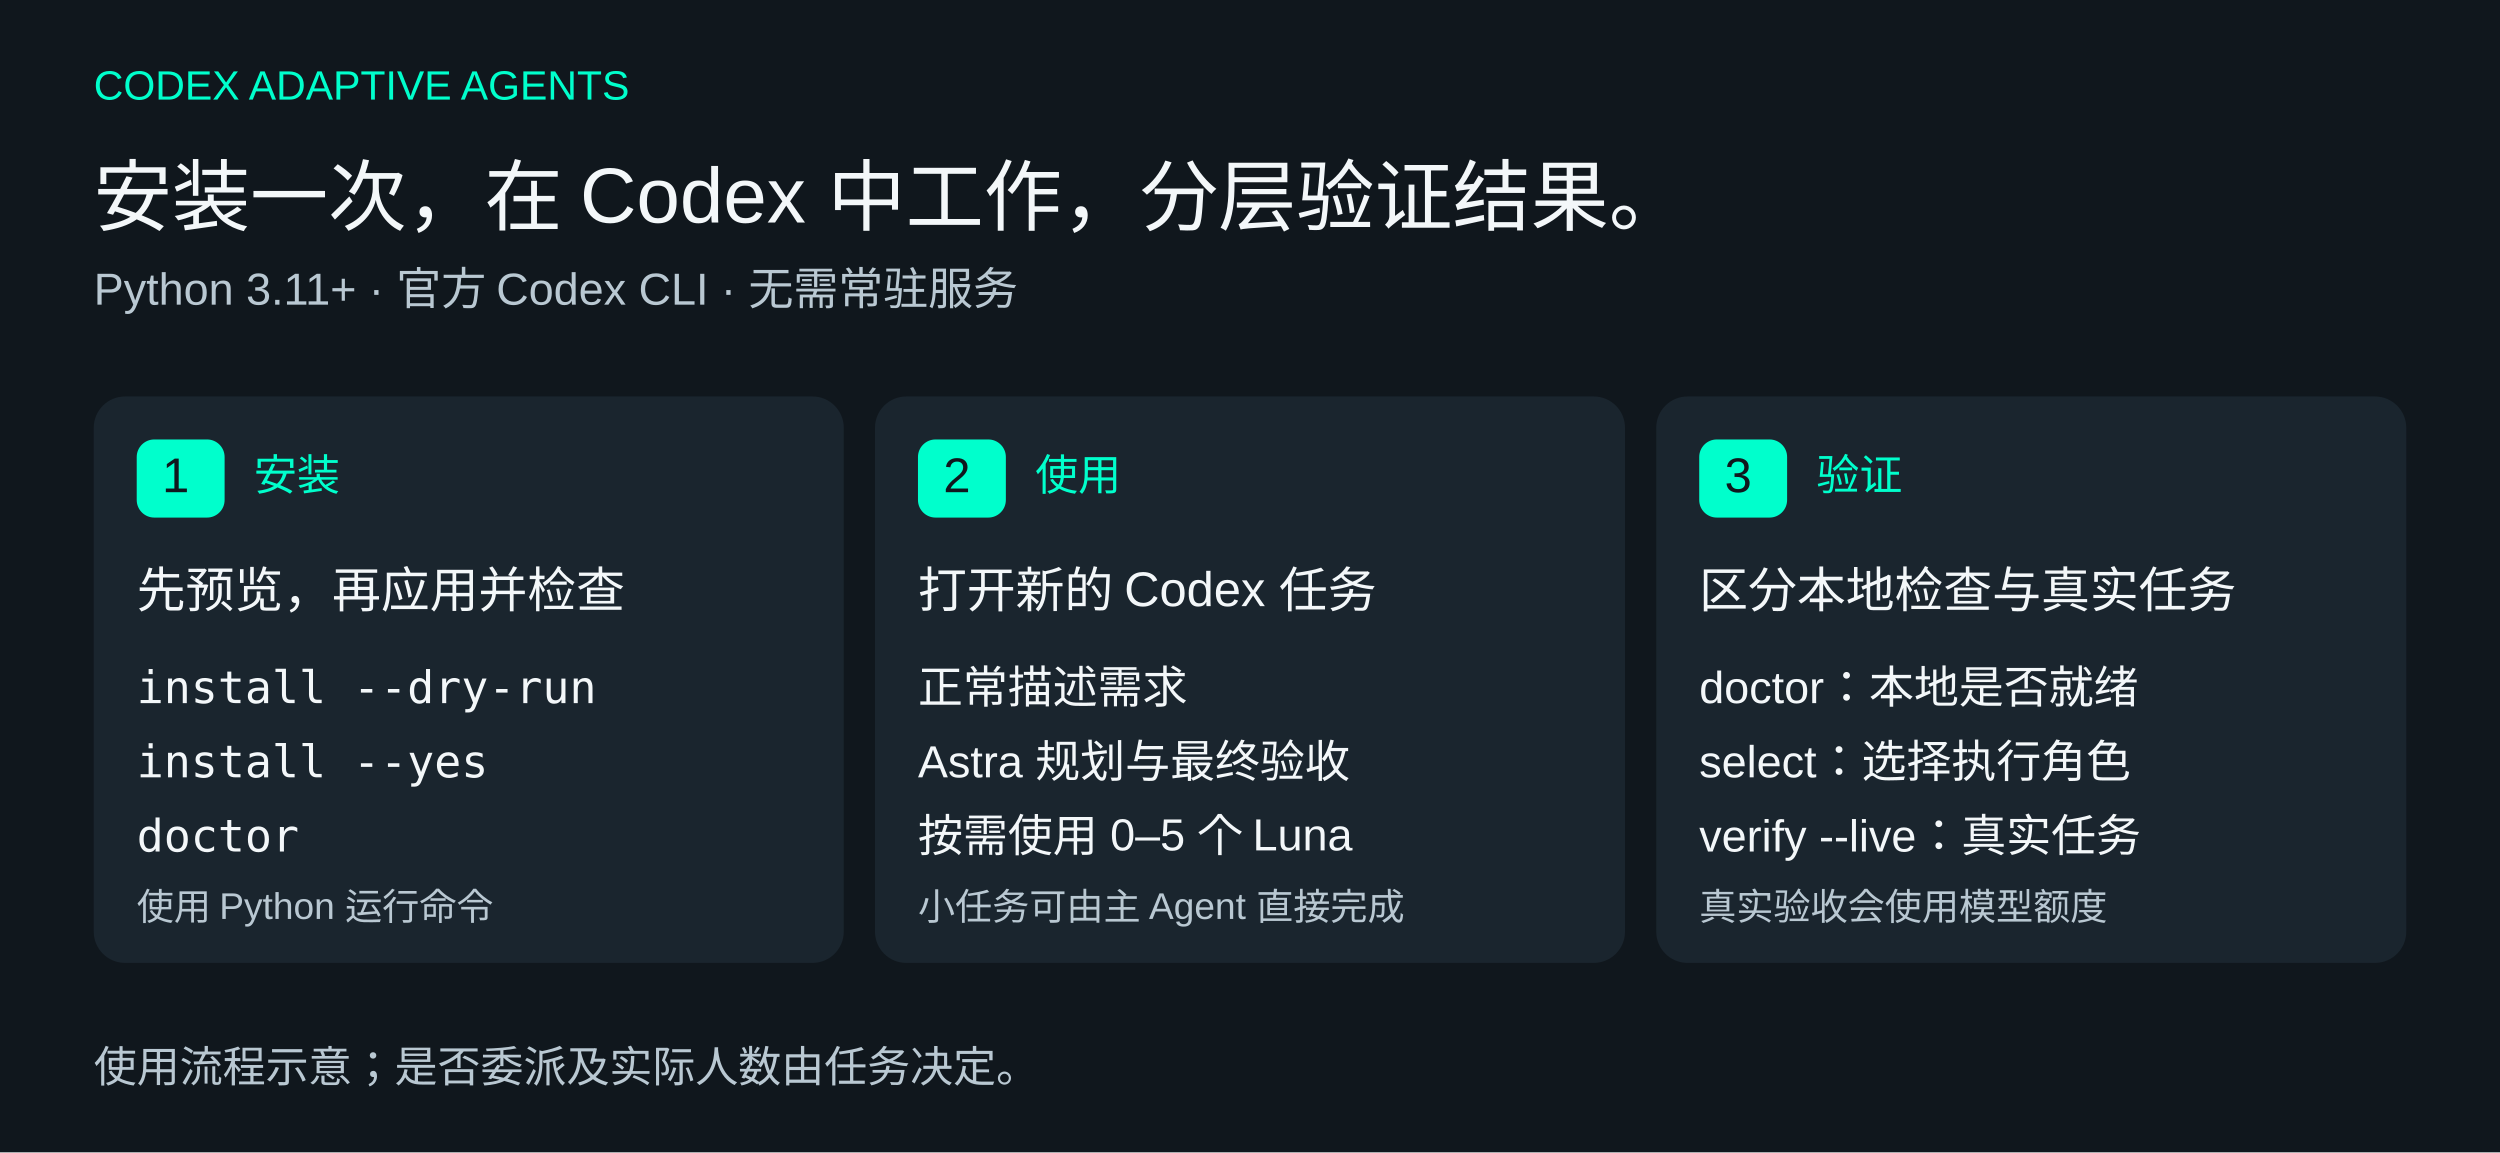
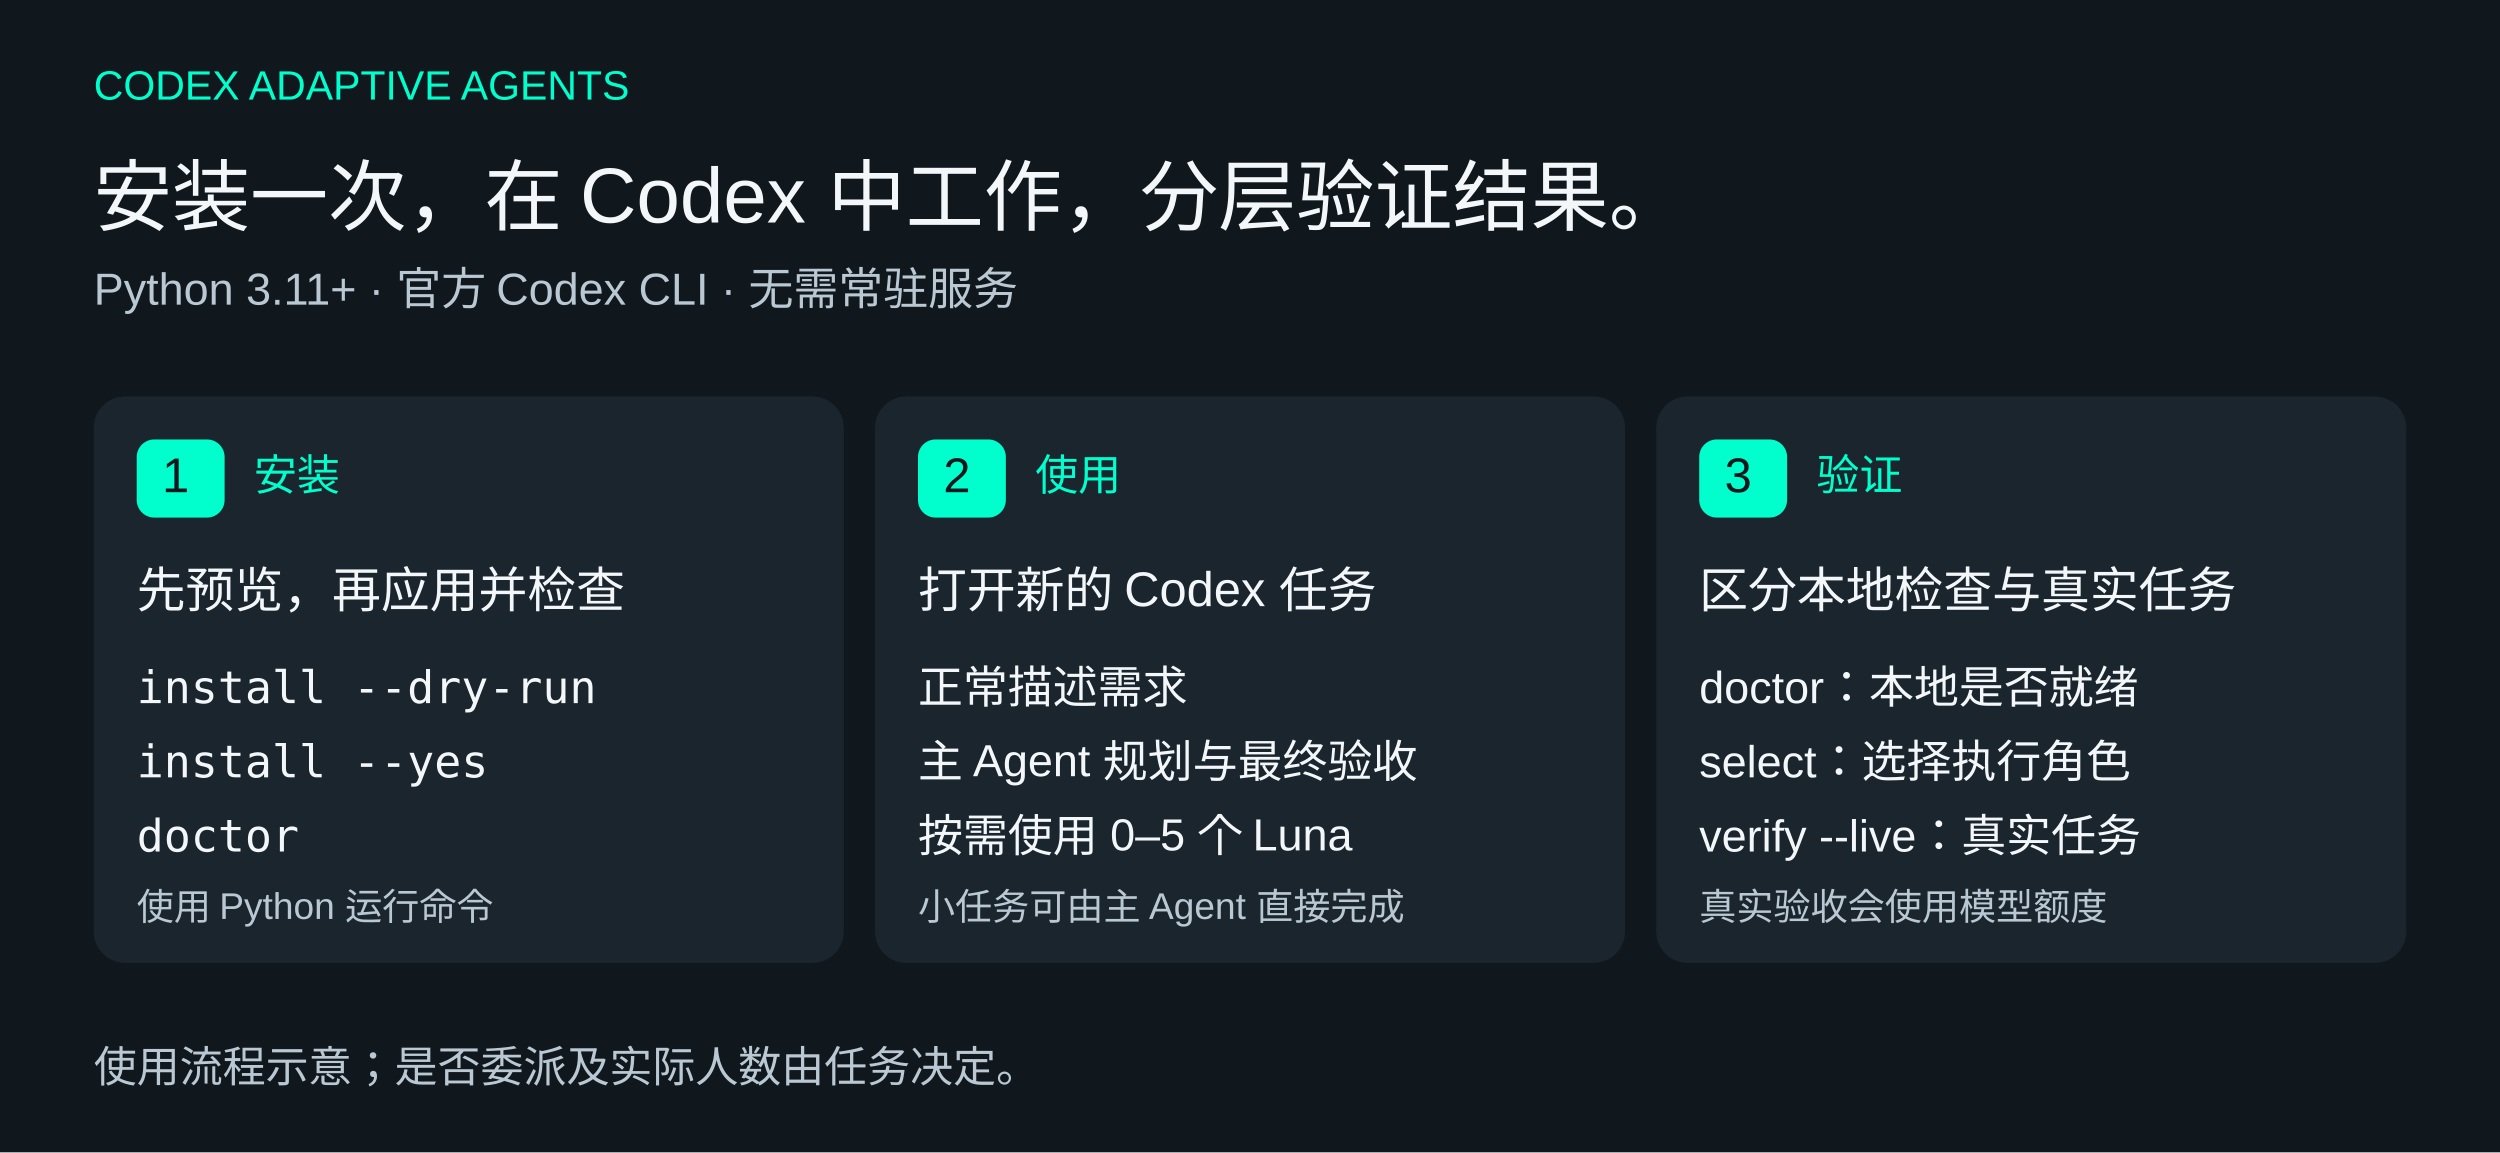
<svg xmlns="http://www.w3.org/2000/svg" width="1280" height="590" viewBox="0 0 1280 590" role="img">
  <rect width="1280" height="590" fill="#10171D" />
  <text x="48" y="51" fill="#00FFCC" font-size="21" font-family="Arial, Hiragino Sans GB, Microsoft YaHei, sans-serif">CODEX ADAPTIVE AGENTS</text>
  <text x="48" y="115" fill="#F3F7F9" font-size="40" font-family="Arial, Hiragino Sans GB, Microsoft YaHei, sans-serif">安装一次，在 Codex 中工作，分层验证结果。</text>
  <text x="48" y="156" fill="#B9C8D2" font-size="23" font-family="Arial, Hiragino Sans GB, Microsoft YaHei, sans-serif">Python 3.11+  ·  官方 Codex CLI  ·  无需常驻服务</text>
  <rect x="48" y="203" width="384" height="290" rx="16" fill="#1A252E" />
  <rect x="70" y="225" width="45" height="40" rx="9" fill="#00FFCC" />
  <text x="83" y="252" fill="#10171D" font-size="25" font-family="Arial, Hiragino Sans GB, Microsoft YaHei, sans-serif">1</text>
  <text x="130" y="251" fill="#00FFCC" font-size="22" font-family="Arial, Hiragino Sans GB, Microsoft YaHei, sans-serif">安装</text>
  <text x="70" y="311" fill="#F3F7F9" font-size="25" font-family="Arial, Hiragino Sans GB, Microsoft YaHei, sans-serif">先预览，再应用并检查</text>
  <text x="70" y="360" fill="#F3F7F9" font-size="23" font-family="ui-monospace, Menlo, monospace">install --dry-run</text>
  <text x="70" y="398" fill="#F3F7F9" font-size="23" font-family="ui-monospace, Menlo, monospace">install --yes</text>
  <text x="70" y="436" fill="#F3F7F9" font-size="23" font-family="ui-monospace, Menlo, monospace">doctor</text>
  <text x="70" y="471" fill="#B9C8D2" font-size="19" font-family="Arial, Hiragino Sans GB, Microsoft YaHei, sans-serif">使用 Python 运行命令</text>
  <rect x="448" y="203" width="384" height="290" rx="16" fill="#1A252E" />
  <rect x="470" y="225" width="45" height="40" rx="9" fill="#00FFCC" />
  <text x="483" y="252" fill="#10171D" font-size="25" font-family="Arial, Hiragino Sans GB, Microsoft YaHei, sans-serif">2</text>
  <text x="530" y="251" fill="#00FFCC" font-size="22" font-family="Arial, Hiragino Sans GB, Microsoft YaHei, sans-serif">使用</text>
  <text x="470" y="311" fill="#F3F7F9" font-size="25" font-family="Arial, Hiragino Sans GB, Microsoft YaHei, sans-serif">打开新的 Codex 任务</text>
  <text x="470" y="360" fill="#F3F7F9" font-size="23" font-family="Arial, Hiragino Sans GB, Microsoft YaHei, sans-serif">正常描述需求</text>
-   <text x="470" y="398" fill="#F3F7F9" font-size="23" font-family="Arial, Hiragino Sans GB, Microsoft YaHei, sans-serif">Astra 规划与最终验收</text>
+   <text x="470" y="398" fill="#F3F7F9" font-size="23" font-family="Arial, Hiragino Sans GB, Microsoft YaHei, sans-serif">主 Agent 规划与最终验收</text>
  <text x="470" y="436" fill="#F3F7F9" font-size="23" font-family="Arial, Hiragino Sans GB, Microsoft YaHei, sans-serif">按需使用 0–5 个 Luna</text>
  <text x="470" y="471" fill="#B9C8D2" font-size="19" font-family="Arial, Hiragino Sans GB, Microsoft YaHei, sans-serif">小任务可由主 Agent 直接完成</text>
  <rect x="848" y="203" width="384" height="290" rx="16" fill="#1A252E" />
  <rect x="870" y="225" width="45" height="40" rx="9" fill="#00FFCC" />
  <text x="883" y="252" fill="#10171D" font-size="25" font-family="Arial, Hiragino Sans GB, Microsoft YaHei, sans-serif">3</text>
  <text x="930" y="251" fill="#00FFCC" font-size="22" font-family="Arial, Hiragino Sans GB, Microsoft YaHei, sans-serif">验证</text>
  <text x="870" y="311" fill="#F3F7F9" font-size="25" font-family="Arial, Hiragino Sans GB, Microsoft YaHei, sans-serif">区分本地检查与真实任务</text>
  <text x="870" y="360" fill="#F3F7F9" font-size="23" font-family="Arial, Hiragino Sans GB, Microsoft YaHei, sans-serif">doctor：本地是否就绪</text>
  <text x="870" y="398" fill="#F3F7F9" font-size="23" font-family="Arial, Hiragino Sans GB, Microsoft YaHei, sans-serif">select：选择执行角色</text>
  <text x="870" y="436" fill="#F3F7F9" font-size="23" font-family="Arial, Hiragino Sans GB, Microsoft YaHei, sans-serif">verify --live：真实任务</text>
  <text x="870" y="471" fill="#B9C8D2" font-size="19" font-family="Arial, Hiragino Sans GB, Microsoft YaHei, sans-serif">真实验收会使用模型额度</text>
  <text x="48" y="554" fill="#B9C8D2" font-size="22" font-family="Arial, Hiragino Sans GB, Microsoft YaHei, sans-serif">使用流程示意；是否委派及实际人数由任务决定。</text>
</svg>
